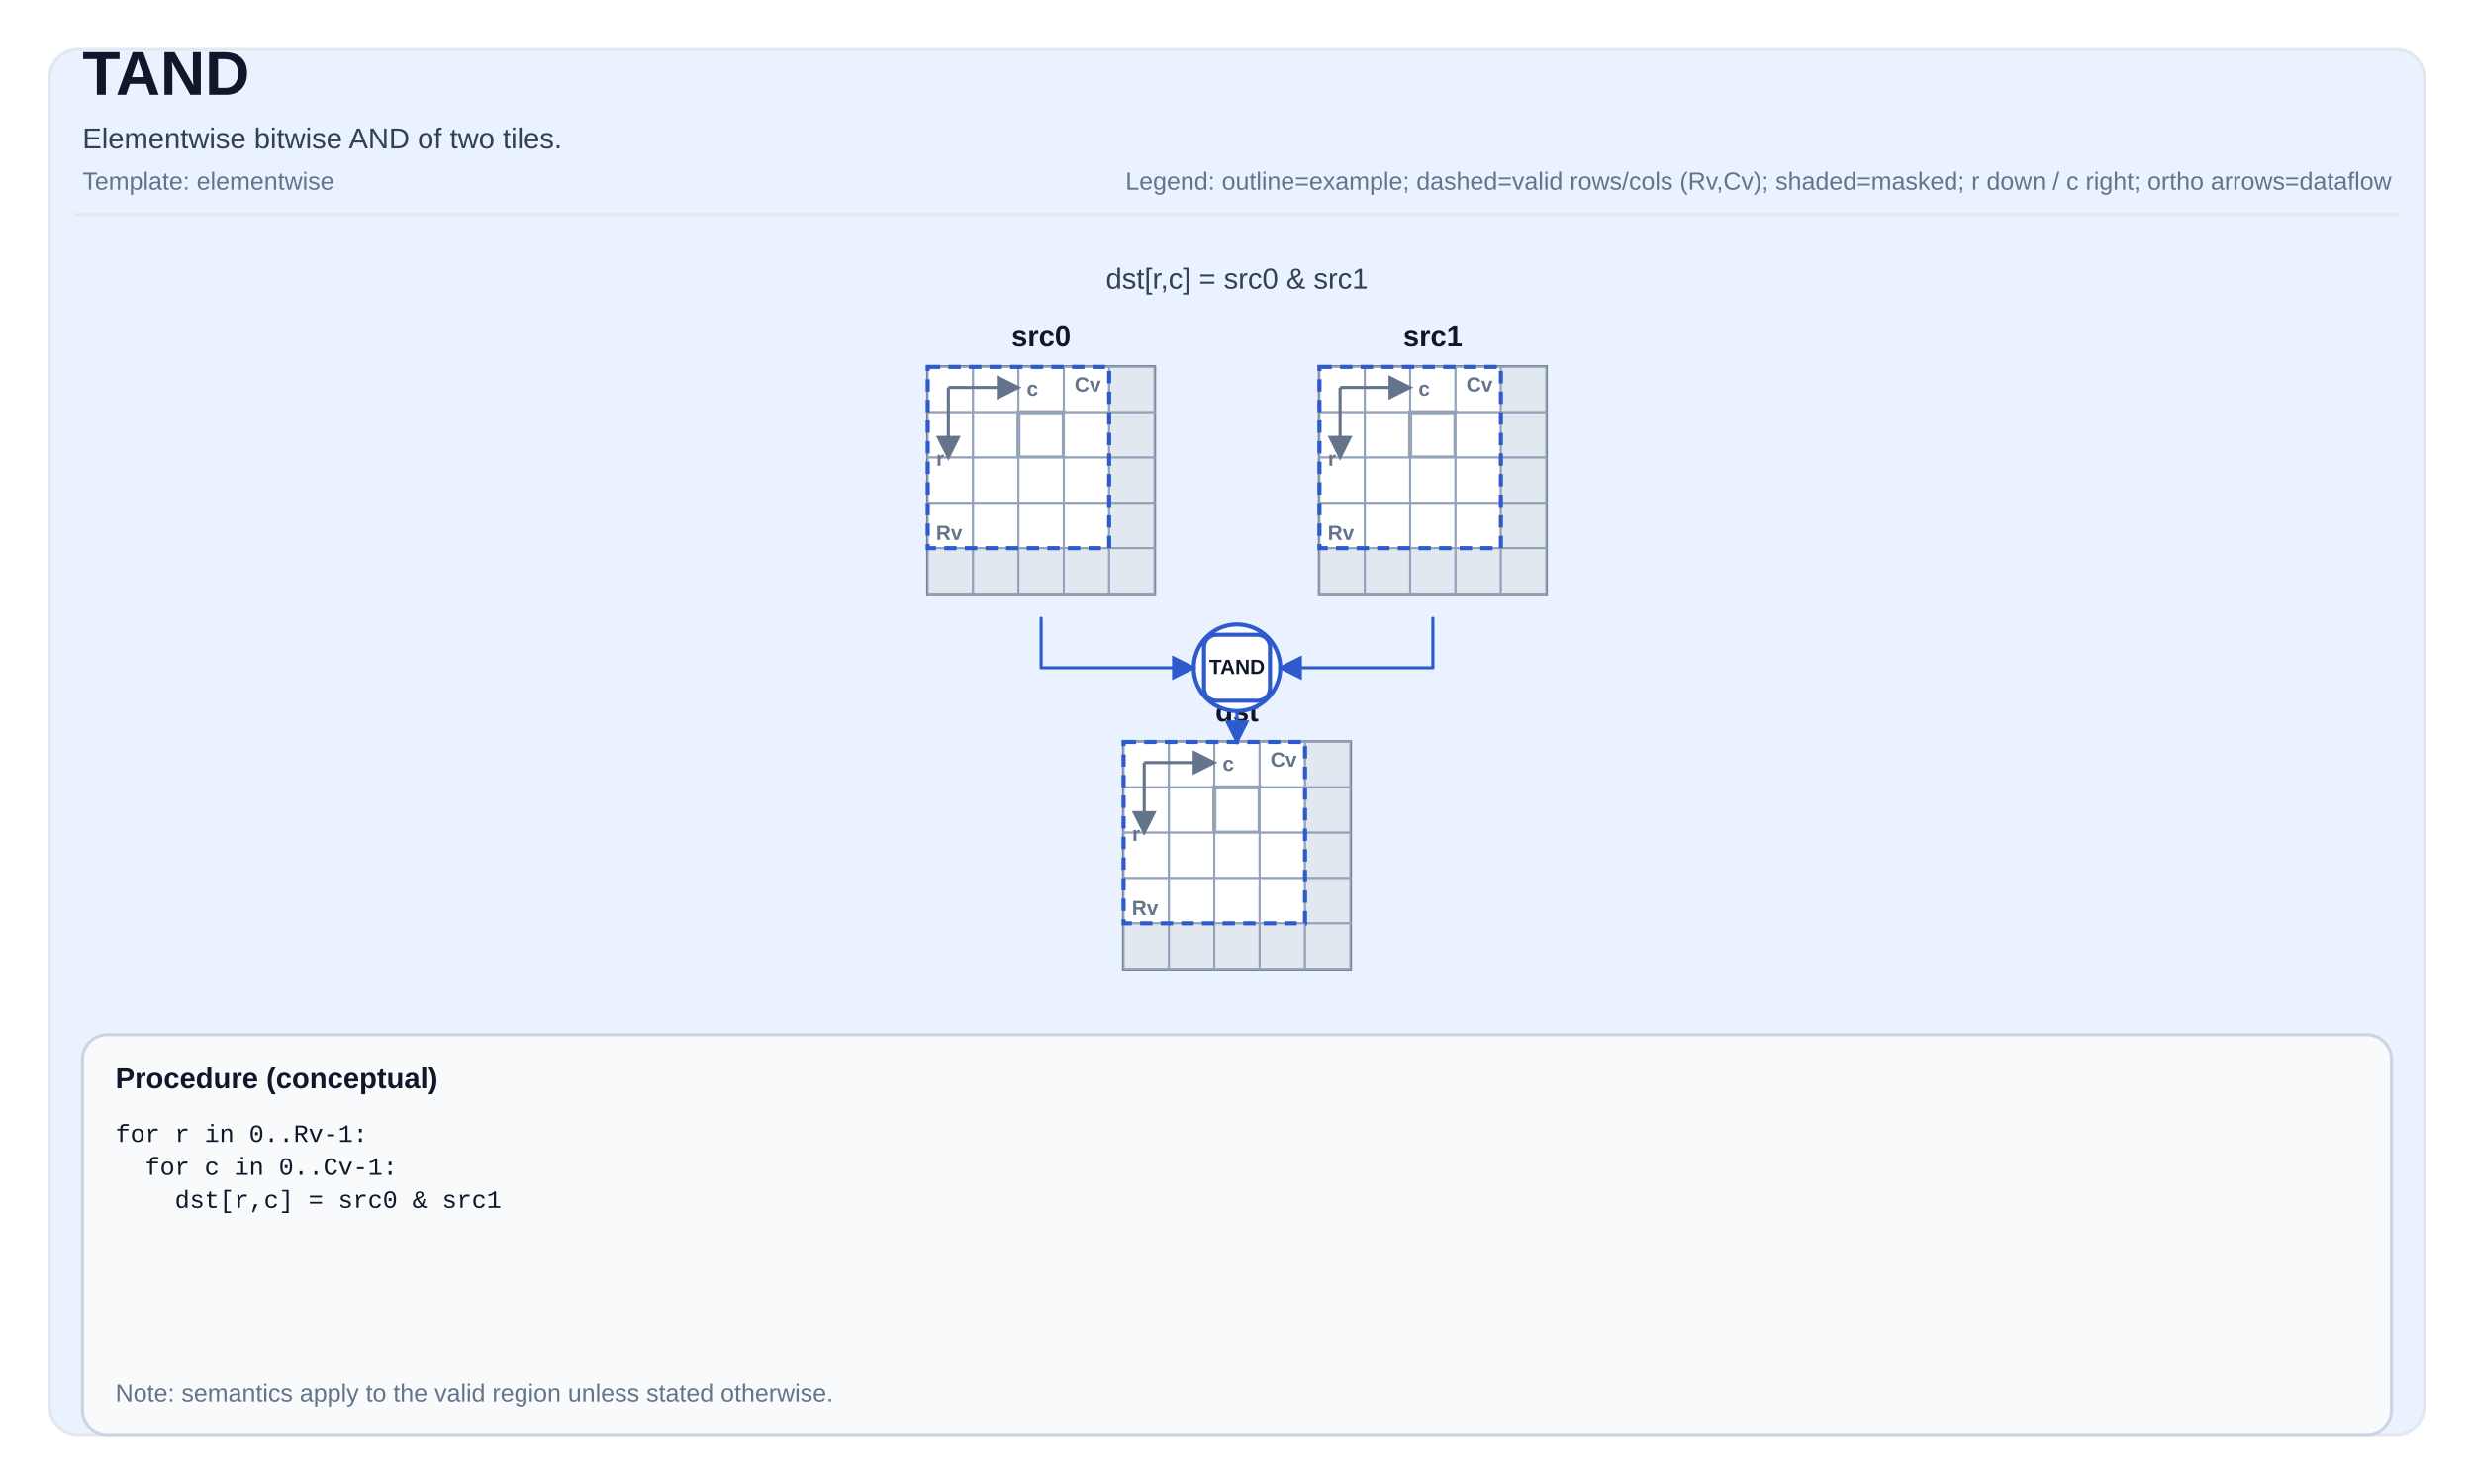
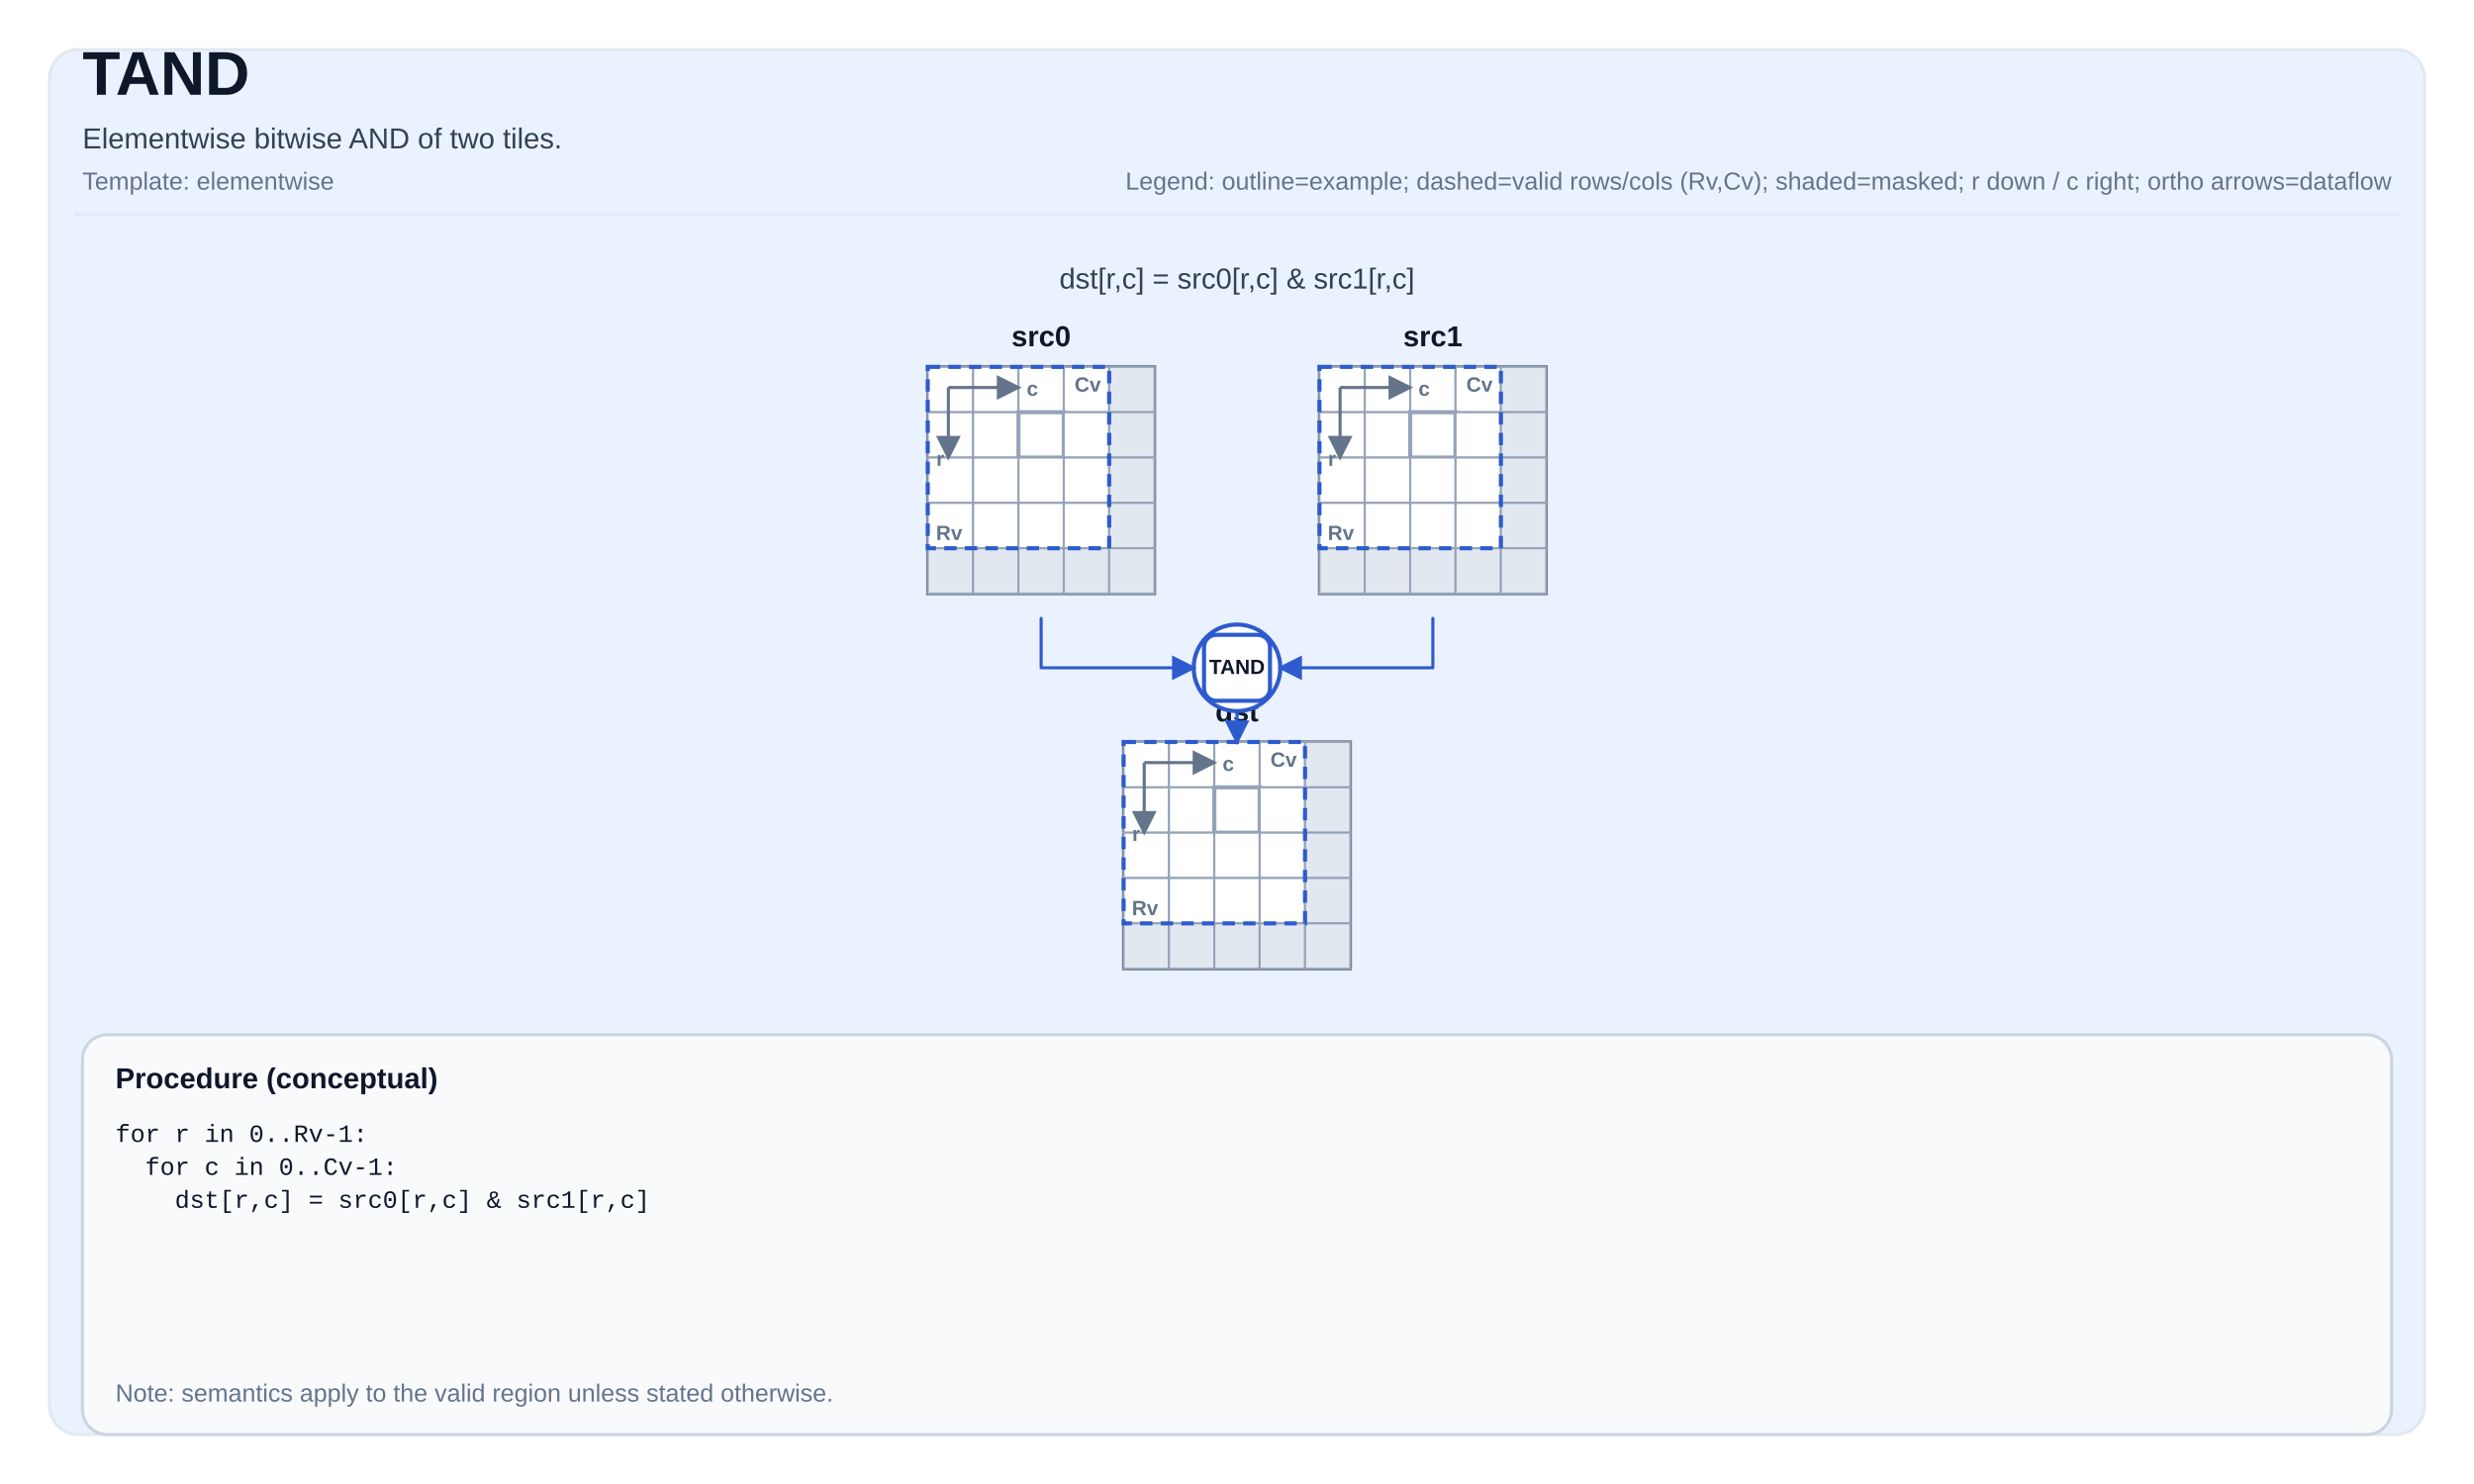
<svg xmlns="http://www.w3.org/2000/svg" width="1200" height="720" viewBox="0 0 1200 720" role="img" aria-label="TAND tile operation diagram">
  <defs>
    <marker id="arrow" markerWidth="8" markerHeight="8" refX="7" refY="4" orient="auto">
      <path d="M0,0 L0,8 L8,4 z" fill="#2D5BCE" />
    </marker>
    <marker id="axisArrow" markerWidth="8" markerHeight="8" refX="7" refY="4" orient="auto">
      <path d="M0,0 L0,8 L8,4 z" fill="#64748b" />
    </marker>
  </defs>
  <style>
svg { font-family: Arial, Helvetica, sans-serif; }
.title { font-size: 30px; font-weight: 700; fill: #0f172a; }
.subtitle { font-size: 14px; fill: #334155; }
.meta { font-size: 12px; fill: #64748b; }
.frame { fill: white; }
.panel { fill: #EAF2FF; stroke: #e2e8f0; stroke-width: 1.5; rx: 14; }
.tileLabel { font-size: 14px; font-weight: 700; fill: #0f172a; }
.tileBorder { fill: none; stroke: #475569; stroke-width: 1.5; }
.cell { fill: #ffffff; stroke: #94a3b8; stroke-width: 1; }
.cellMasked { fill: #e2e8f0; }
.cellHL { stroke-width: 2; }
.cellText { font-family: ui-monospace, SFMono-Regular, Menlo, Monaco, Consolas, 'Liberation Mono', 'Courier New', monospace; font-size: 10px; fill: #0f172a; }
.arrow { stroke-width: 1.5; fill: none; stroke-linejoin: round; stroke-linecap: round; }
.axisLine { stroke: #64748b; stroke-width: 1.5; fill: none; }
.axisText { font-size: 10px; fill: #64748b; font-weight: 700; }
.opCircle { fill: #ffffff; stroke-width: 2; }
.opRect { fill: #ffffff; stroke-width: 2; }
.opText { font-size: 10px; font-weight: 800; fill: #0f172a; }
.procBox { fill: #f8fafc; stroke: #cbd5e1; stroke-width: 1.5; rx: 12; }
.procTitle { font-size: 14px; font-weight: 700; fill: #0f172a; }
.procText { font-family: ui-monospace, SFMono-Regular, Menlo, Monaco, Consolas, 'Liberation Mono', 'Courier New', monospace; font-size: 12px; fill: #0f172a; }
.smallLabel { font-size: 12px; fill: #334155; }
.scalarBox { fill: #ffffff; stroke: #cbd5e1; stroke-width: 1.5; }
.scalarValue { font-size: 16px; font-weight: 700; }
.validBox { fill: none; stroke-width: 2; stroke-dasharray: 6 4; }
</style>
  <rect x="0" y="0" width="1200" height="720" class="frame" />
  <rect x="24" y="24" width="1152" height="672" class="panel" />
  <text x="40" y="46" class="title">TAND</text>
  <text x="40" y="72" class="subtitle">Elementwise bitwise AND of two tiles.</text>
  <text x="40" y="92" class="meta">Template: elementwise</text>
  <text x="1160" y="92" class="meta" text-anchor="end">Legend: outline=example; dashed=valid rows/cols (Rv,Cv); shaded=masked; r down / c right; ortho arrows=dataflow</text>
  <line x1="36" y1="104" x2="1164" y2="104" stroke="#e2e8f0" stroke-width="1.5" />
-   <text x="600" y="140" class="subtitle" text-anchor="middle" fill="#2D5BCE">dst[r,c] = src0 &amp; src1</text>
+   <text x="600" y="140" class="subtitle" text-anchor="middle" fill="#2D5BCE">dst[r,c] = src0[r,c] &amp; src1[r,c]</text>
  <text x="505" y="168" class="tileLabel" text-anchor="middle">src0</text>
  <rect x="450" y="178" width="110" height="110" class="tileBorder" />
  <rect x="450" y="178" width="22" height="22" class="cell" />
  <rect x="472" y="178" width="22" height="22" class="cell" />
  <rect x="494" y="178" width="22" height="22" class="cell" />
  <rect x="516" y="178" width="22" height="22" class="cell" />
  <rect x="538" y="178" width="22" height="22" class="cell cellMasked" />
  <rect x="450" y="200" width="22" height="22" class="cell" />
  <rect x="472" y="200" width="22" height="22" class="cell" />
  <rect x="494" y="200" width="22" height="22" class="cell cellHL" stroke="#2D5BCE" />
  <rect x="516" y="200" width="22" height="22" class="cell" />
  <rect x="538" y="200" width="22" height="22" class="cell cellMasked" />
  <rect x="450" y="222" width="22" height="22" class="cell" />
  <rect x="472" y="222" width="22" height="22" class="cell" />
  <rect x="494" y="222" width="22" height="22" class="cell" />
  <rect x="516" y="222" width="22" height="22" class="cell" />
  <rect x="538" y="222" width="22" height="22" class="cell cellMasked" />
  <rect x="450" y="244" width="22" height="22" class="cell" />
  <rect x="472" y="244" width="22" height="22" class="cell" />
  <rect x="494" y="244" width="22" height="22" class="cell" />
  <rect x="516" y="244" width="22" height="22" class="cell" />
  <rect x="538" y="244" width="22" height="22" class="cell cellMasked" />
  <rect x="450" y="266" width="22" height="22" class="cell cellMasked" />
  <rect x="472" y="266" width="22" height="22" class="cell cellMasked" />
  <rect x="494" y="266" width="22" height="22" class="cell cellMasked" />
  <rect x="516" y="266" width="22" height="22" class="cell cellMasked" />
  <rect x="538" y="266" width="22" height="22" class="cell cellMasked" />
  <rect x="450" y="178" width="88" height="88" class="validBox" stroke="#2D5BCE" />
  <text x="454" y="262" class="axisText">Rv</text>
  <text x="534" y="190" class="axisText" text-anchor="end">Cv</text>
  <path d="M 460 188 L 494 188" class="axisLine" marker-end="url(#axisArrow)" />
  <path d="M 460 188 L 460 222" class="axisLine" marker-end="url(#axisArrow)" />
  <text x="498" y="192" class="axisText">c</text>
  <text x="458" y="226" class="axisText" text-anchor="end">r</text>
  <text x="695" y="168" class="tileLabel" text-anchor="middle">src1</text>
  <rect x="640" y="178" width="110" height="110" class="tileBorder" />
  <rect x="640" y="178" width="22" height="22" class="cell" />
  <rect x="662" y="178" width="22" height="22" class="cell" />
  <rect x="684" y="178" width="22" height="22" class="cell" />
  <rect x="706" y="178" width="22" height="22" class="cell" />
  <rect x="728" y="178" width="22" height="22" class="cell cellMasked" />
  <rect x="640" y="200" width="22" height="22" class="cell" />
  <rect x="662" y="200" width="22" height="22" class="cell" />
  <rect x="684" y="200" width="22" height="22" class="cell cellHL" stroke="#2D5BCE" />
  <rect x="706" y="200" width="22" height="22" class="cell" />
  <rect x="728" y="200" width="22" height="22" class="cell cellMasked" />
  <rect x="640" y="222" width="22" height="22" class="cell" />
  <rect x="662" y="222" width="22" height="22" class="cell" />
  <rect x="684" y="222" width="22" height="22" class="cell" />
  <rect x="706" y="222" width="22" height="22" class="cell" />
  <rect x="728" y="222" width="22" height="22" class="cell cellMasked" />
  <rect x="640" y="244" width="22" height="22" class="cell" />
  <rect x="662" y="244" width="22" height="22" class="cell" />
  <rect x="684" y="244" width="22" height="22" class="cell" />
  <rect x="706" y="244" width="22" height="22" class="cell" />
  <rect x="728" y="244" width="22" height="22" class="cell cellMasked" />
  <rect x="640" y="266" width="22" height="22" class="cell cellMasked" />
  <rect x="662" y="266" width="22" height="22" class="cell cellMasked" />
  <rect x="684" y="266" width="22" height="22" class="cell cellMasked" />
  <rect x="706" y="266" width="22" height="22" class="cell cellMasked" />
  <rect x="728" y="266" width="22" height="22" class="cell cellMasked" />
  <rect x="640" y="178" width="88" height="88" class="validBox" stroke="#2D5BCE" />
  <text x="644" y="262" class="axisText">Rv</text>
  <text x="724" y="190" class="axisText" text-anchor="end">Cv</text>
  <path d="M 650 188 L 684 188" class="axisLine" marker-end="url(#axisArrow)" />
  <path d="M 650 188 L 650 222" class="axisLine" marker-end="url(#axisArrow)" />
  <text x="688" y="192" class="axisText">c</text>
  <text x="648" y="226" class="axisText" text-anchor="end">r</text>
  <text x="600" y="350" class="tileLabel" text-anchor="middle">dst</text>
  <rect x="545" y="360" width="110" height="110" class="tileBorder" />
  <rect x="545" y="360" width="22" height="22" class="cell" />
  <rect x="567" y="360" width="22" height="22" class="cell" />
  <rect x="589" y="360" width="22" height="22" class="cell" />
  <rect x="611" y="360" width="22" height="22" class="cell" />
  <rect x="633" y="360" width="22" height="22" class="cell cellMasked" />
  <rect x="545" y="382" width="22" height="22" class="cell" />
  <rect x="567" y="382" width="22" height="22" class="cell" />
  <rect x="589" y="382" width="22" height="22" class="cell cellHL" stroke="#2D5BCE" />
  <rect x="611" y="382" width="22" height="22" class="cell" />
  <rect x="633" y="382" width="22" height="22" class="cell cellMasked" />
  <rect x="545" y="404" width="22" height="22" class="cell" />
  <rect x="567" y="404" width="22" height="22" class="cell" />
  <rect x="589" y="404" width="22" height="22" class="cell" />
  <rect x="611" y="404" width="22" height="22" class="cell" />
  <rect x="633" y="404" width="22" height="22" class="cell cellMasked" />
  <rect x="545" y="426" width="22" height="22" class="cell" />
  <rect x="567" y="426" width="22" height="22" class="cell" />
  <rect x="589" y="426" width="22" height="22" class="cell" />
  <rect x="611" y="426" width="22" height="22" class="cell" />
  <rect x="633" y="426" width="22" height="22" class="cell cellMasked" />
  <rect x="545" y="448" width="22" height="22" class="cell cellMasked" />
  <rect x="567" y="448" width="22" height="22" class="cell cellMasked" />
  <rect x="589" y="448" width="22" height="22" class="cell cellMasked" />
  <rect x="611" y="448" width="22" height="22" class="cell cellMasked" />
  <rect x="633" y="448" width="22" height="22" class="cell cellMasked" />
  <rect x="545" y="360" width="88" height="88" class="validBox" stroke="#2D5BCE" />
  <text x="549" y="444" class="axisText">Rv</text>
  <text x="629" y="372" class="axisText" text-anchor="end">Cv</text>
  <path d="M 555 370 L 589 370" class="axisLine" marker-end="url(#axisArrow)" />
  <path d="M 555 370 L 555 404" class="axisLine" marker-end="url(#axisArrow)" />
  <text x="593" y="374" class="axisText">c</text>
  <text x="553" y="408" class="axisText" text-anchor="end">r</text>
  <circle cx="600" cy="324" r="21" class="opCircle" stroke="#2D5BCE" />
  <rect x="584" y="308" width="32" height="32" rx="6" class="opRect" stroke="#2D5BCE" />
  <text x="600" y="327.0" class="opText" font-size="10px" text-anchor="middle">TAND</text>
  <path d="M 505 300 L 505 324 L 579 324" class="arrow" stroke="#2D5BCE" marker-end="url(#arrow)" />
  <path d="M 695 300 L 695 324 L 621 324" class="arrow" stroke="#2D5BCE" marker-end="url(#arrow)" />
  <path d="M 600 345 L 600 360" class="arrow" stroke="#2D5BCE" marker-end="url(#arrow)" />
  <rect x="40" y="502" width="1120" height="194" class="procBox" />
  <text x="56" y="528" class="procTitle">Procedure (conceptual)</text>
  <text x="56" y="554" class="procText" xml:space="preserve">
    <tspan x="56" dy="0">for r in 0..Rv-1:</tspan>
    <tspan x="56" dy="16">  for c in 0..Cv-1:</tspan>
-     <tspan x="56" dy="16">    dst[r,c] = src0 &amp; src1</tspan>
+     <tspan x="56" dy="16">    dst[r,c] = src0[r,c] &amp; src1[r,c]</tspan>
  </text>
  <text x="56" y="680" class="meta">Note: semantics apply to the valid region unless stated otherwise.</text>
</svg>
